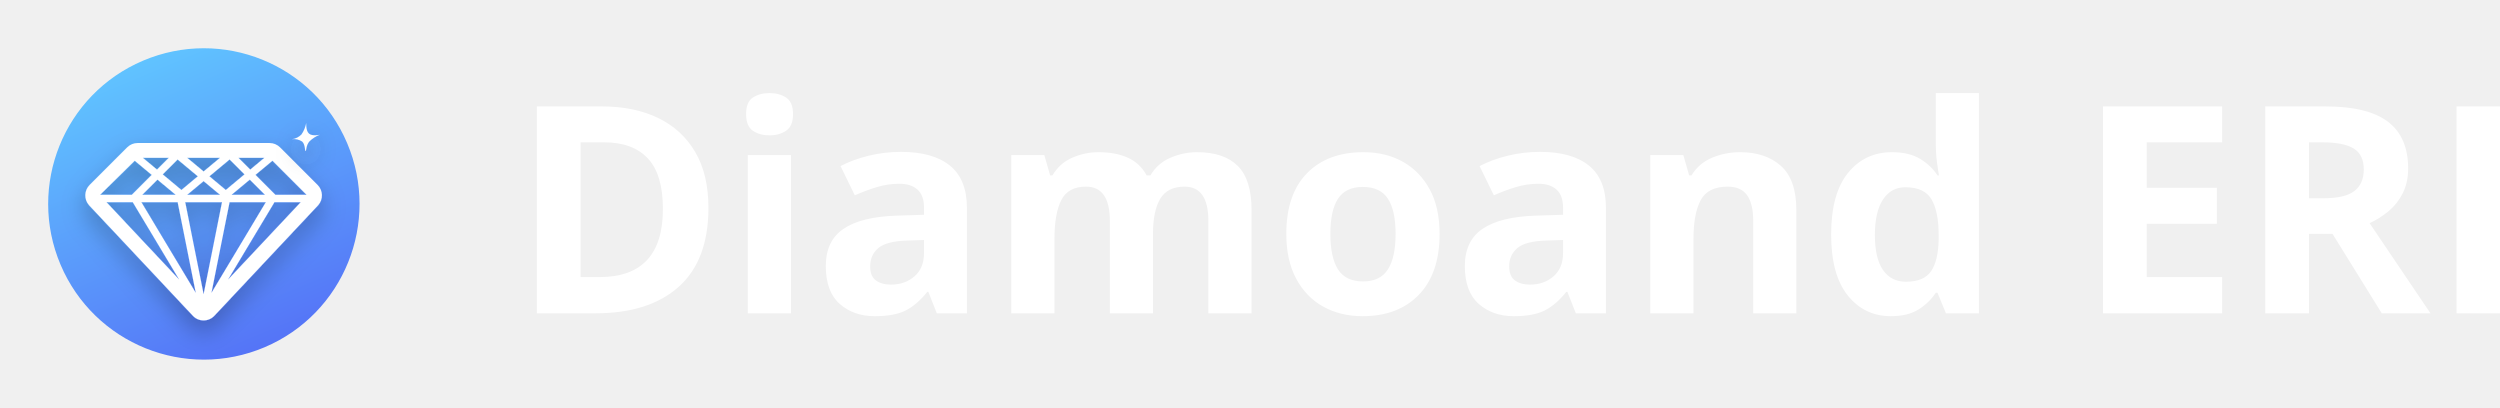
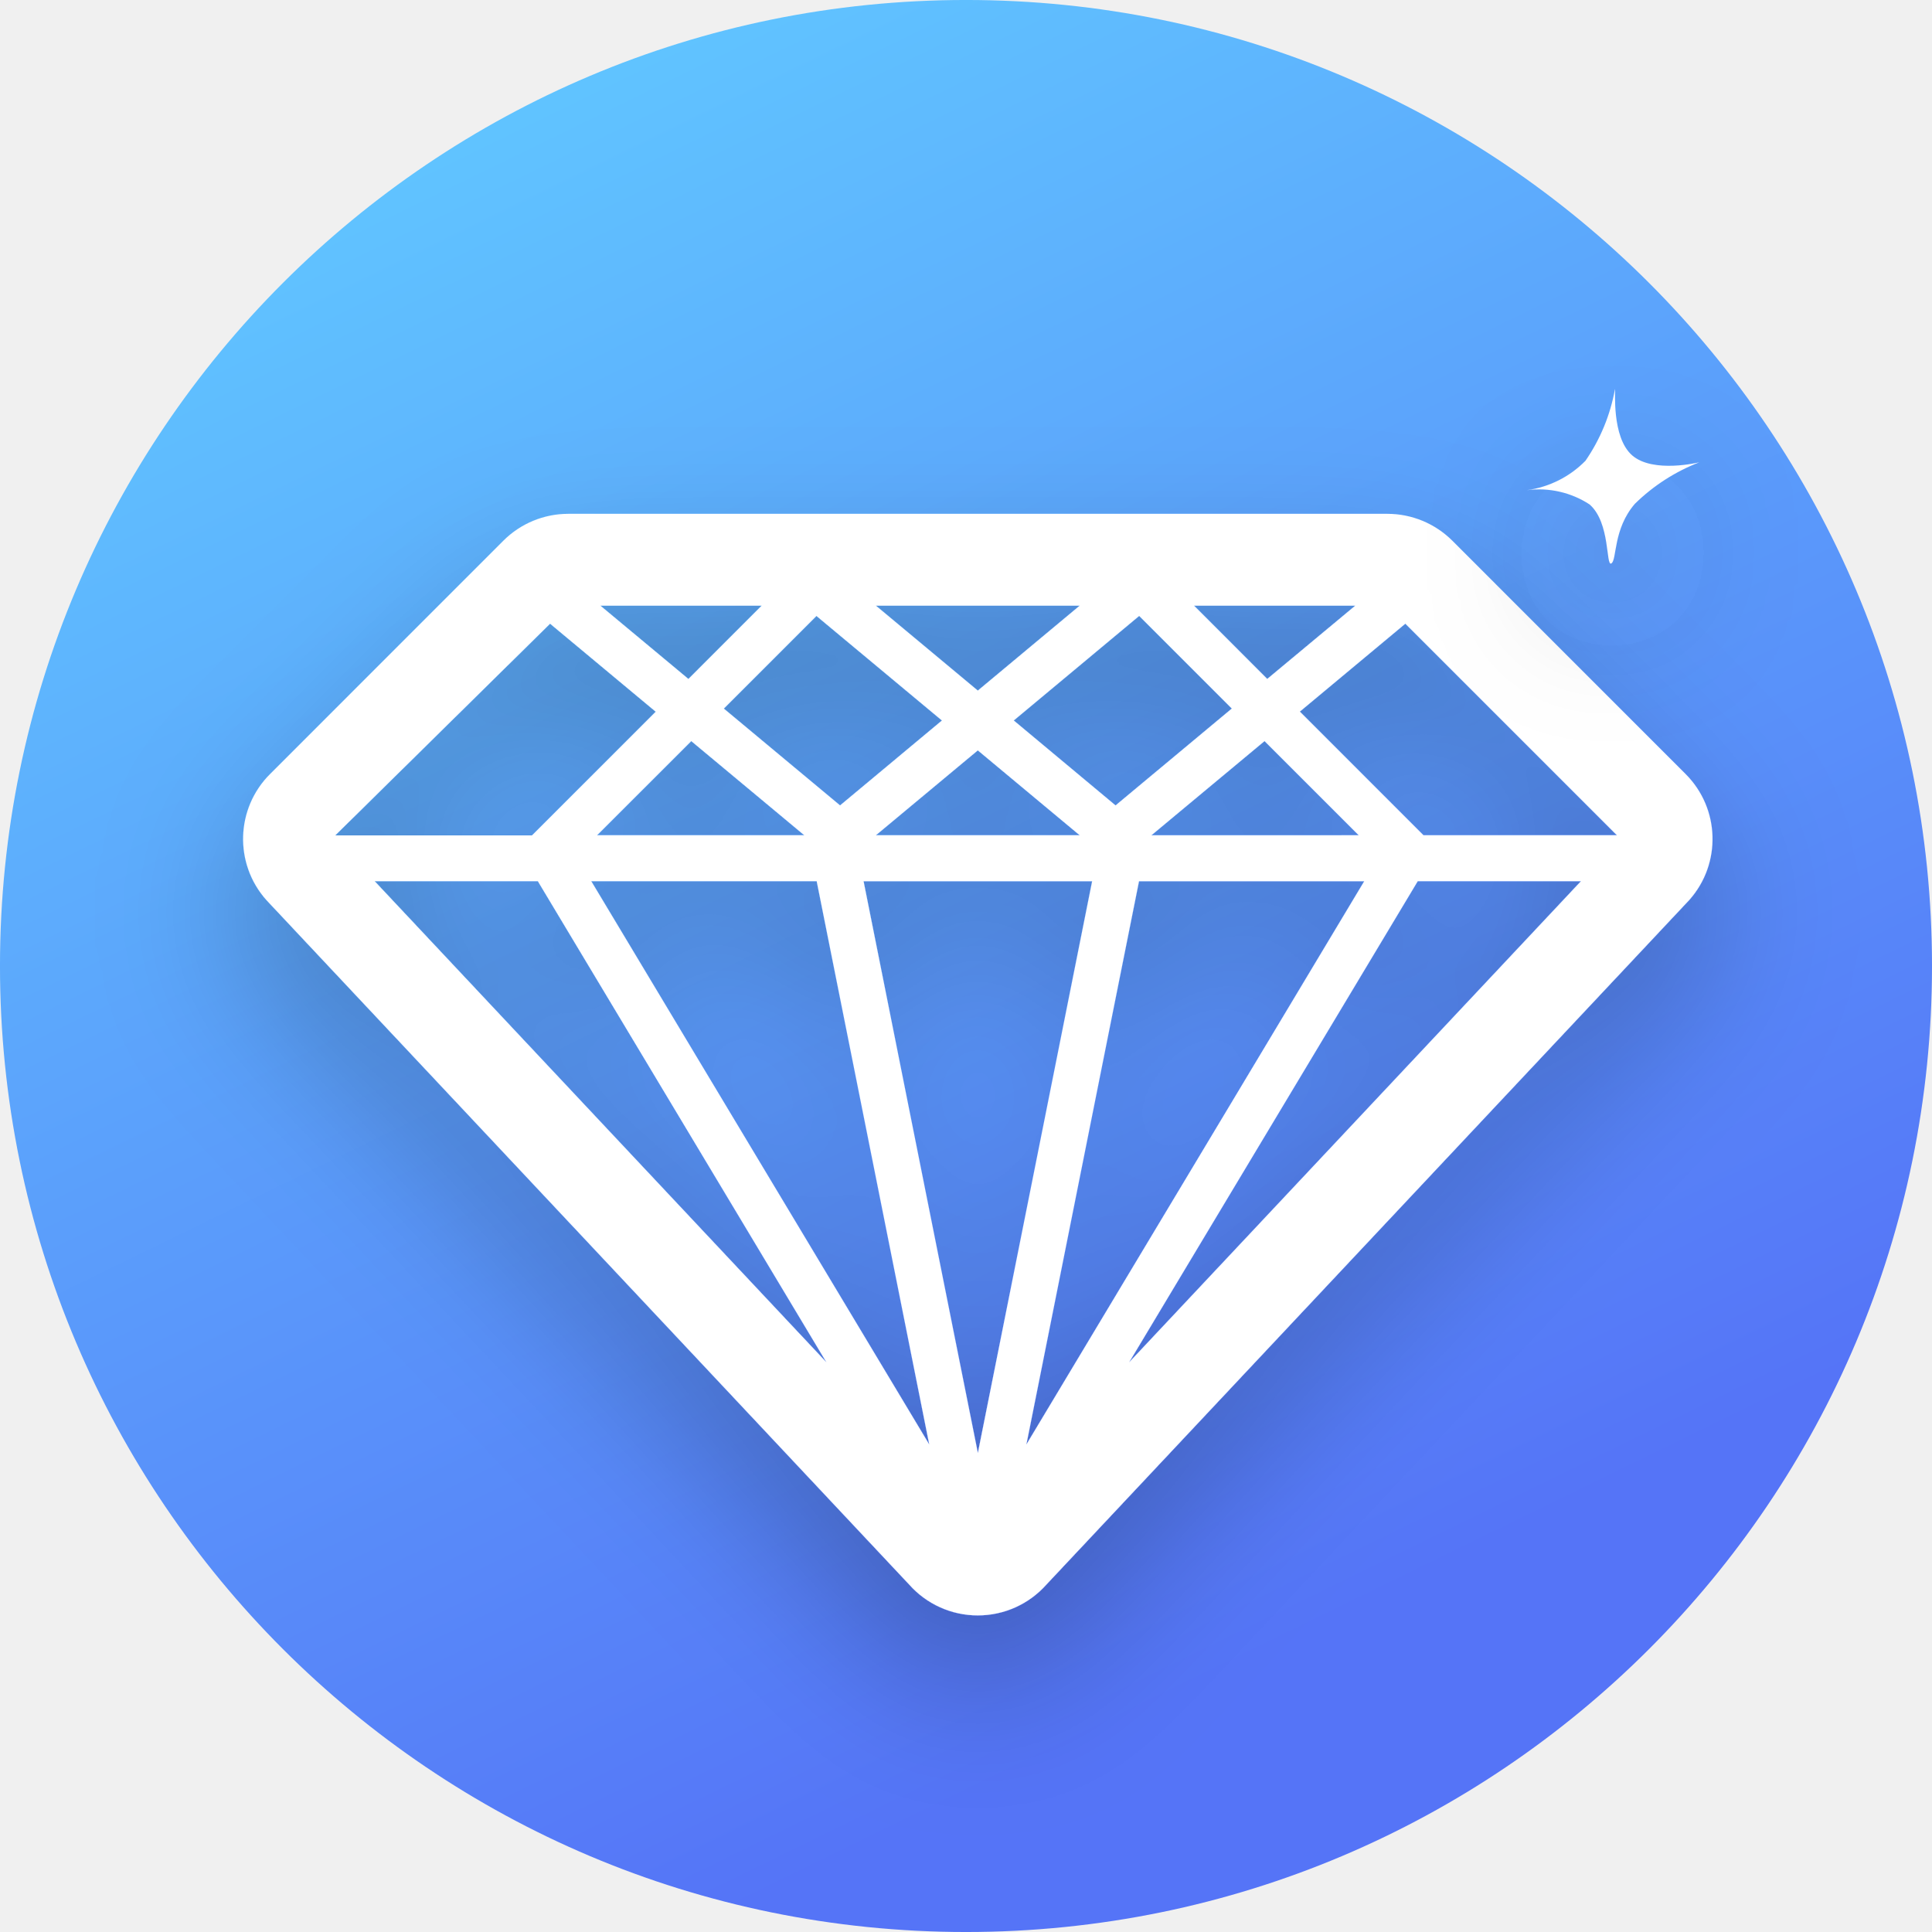
- <svg xmlns="http://www.w3.org/2000/svg" width="638.354px" height="104.169px" viewBox="0 0 638.354 104.169">
+ <svg xmlns="http://www.w3.org/2000/svg" width="50px" height="50px" viewBox="0 0 79.443 79.443">
  <defs>
-     <linearGradient id="linear-gradient" x1="0.5" x2="0.5" y2="1" gradientUnits="objectBoundingBox">
+     <linearGradient id="linear-gradient" x1="0.341" y1="0.149" x2="0.726" y2="0.937" gradientUnits="objectBoundingBox">
      <stop offset="0" stop-color="#5574f7" />
      <stop offset="1" stop-color="#60c3ff" />
    </linearGradient>
-     <filter id="diamond" x="12.783" y="30.519" width="78.42" height="63.296" filterUnits="userSpaceOnUse">
+     <filter id="diamond" x="1" y="15.128" width="78.42" height="63.296" filterUnits="userSpaceOnUse">
      <feOffset dy="3" input="SourceAlpha" />
      <feGaussianBlur stdDeviation="3" result="blur" />
      <feFlood flood-opacity="0.251" />
      <feComposite operator="in" in2="blur" />
      <feComposite in="SourceGraphic" />
    </filter>
-     <filter id="cross" x="65.556" y="25.391" width="25.102" height="25.194" filterUnits="userSpaceOnUse">
+     <filter id="cross" x="53.772" y="10" width="25.102" height="25.194" filterUnits="userSpaceOnUse">
      <feOffset dy="3" input="SourceAlpha" />
      <feGaussianBlur stdDeviation="3" result="blur-2" />
      <feFlood flood-color="#484848" flood-opacity="0.349" />
      <feComposite operator="in" in2="blur-2" />
      <feComposite in="SourceGraphic" />
    </filter>
  </defs>
-   <g id="Group_12001" data-name="Group 12001" transform="translate(-84 -20)">
-     <g id="Group_1" data-name="Group 1" transform="translate(84 20)">
-       <ellipse id="Ellipse_3" data-name="Ellipse 3" cx="39.722" cy="39.722" rx="39.722" ry="39.722" transform="matrix(-0.921, 0.391, -0.391, -0.921, 104.169, 73.128)" fill="url(#linear-gradient)" />
-       <g transform="matrix(1, 0, 0, 1, 0, 0)" filter="url(#diamond)">
-         <path id="diamond-2" data-name="diamond" d="M59.314,14.71,49.722,5.116a3.781,3.781,0,0,0-2.67-1.106H13.37A3.777,3.777,0,0,0,10.7,5.116L1.108,14.71a3.771,3.771,0,0,0-.153,5.179L27.387,48.037a3.772,3.772,0,0,0,5.644,0L59.465,19.889a3.773,3.773,0,0,0-.151-5.179ZM34.4,17.227H26.018l4.192-3.491Zm-2.713-4.72,5.158-4.3,3.81,3.81L35.874,16ZM24.546,16l-4.781-3.982,3.81-3.81,5.16,4.3Zm10.366,3.117-4.7,23.513-4.7-23.513h9.4Zm1.926,0H46.1L32.206,42.28l4.632-23.165Zm.508-1.888L42,13.354l3.873,3.873ZM39.1,7.786h6.631L42.111,10.8ZM30.21,11.279,26.018,7.786H34.4Zm-11.9-.478L14.69,7.786h6.633Zm.117,2.553,4.649,3.873H14.552Zm5.158,5.761L28.214,42.28l-13.9-23.165Zm.4,19.784L5.408,19.115h6.71ZM48.3,19.115h6.712L36.431,38.9Zm.236-1.888-5.085-5.085L47.79,8.526l8.7,8.7Zm-35.914-8.7,4.345,3.62-5.087,5.085H3.788Z" transform="translate(21.78 32.51)" fill="#fff" />
+   <g id="Dia" transform="translate(9383 8786)">
+     <ellipse id="Ellipse_241" data-name="Ellipse 241" cx="39.722" cy="39.722" rx="39.722" ry="39.722" transform="translate(-9303.557 -8706.557) rotate(180)" fill="url(#linear-gradient)" />
+     <g id="Group_12001" data-name="Group 12001" transform="translate(0.217 -3.391)">
+       <g transform="matrix(1, 0, 0, 1, -9383.22, -8782.61)" filter="url(#diamond)">
+         <path id="diamond-2" data-name="diamond" d="M59.314,14.71,49.722,5.116a3.781,3.781,0,0,0-2.67-1.106H13.37A3.777,3.777,0,0,0,10.7,5.116L1.108,14.71a3.771,3.771,0,0,0-.153,5.179L27.387,48.037a3.772,3.772,0,0,0,5.644,0L59.465,19.889a3.773,3.773,0,0,0-.151-5.179ZM34.4,17.227H26.018l4.192-3.491Zm-2.713-4.72,5.158-4.3,3.81,3.81L35.874,16ZM24.546,16l-4.781-3.982,3.81-3.81,5.16,4.3Zm10.366,3.117-4.7,23.513-4.7-23.513h9.4Zm1.926,0H46.1L32.206,42.28l4.632-23.165Zm.508-1.888L42,13.354l3.873,3.873ZM39.1,7.786h6.631L42.111,10.8ZM30.21,11.279,26.018,7.786H34.4Zm-11.9-.478L14.69,7.786h6.633Zm.117,2.553,4.649,3.873H14.552Zm5.158,5.761L28.214,42.28l-13.9-23.165Zm.4,19.784L5.408,19.115h6.71ZM48.3,19.115h6.712L36.431,38.9Zm.236-1.888-5.085-5.085L47.79,8.526l8.7,8.7Zm-35.914-8.7,4.345,3.62-5.087,5.085H3.788Z" transform="translate(10 17.12)" fill="#fff" />
      </g>
-       <g transform="matrix(1, 0, 0, 1, 0, 0)" filter="url(#cross)">
-         <path id="cross-2" data-name="cross" d="M4.59,5.507c-.081.264-1.12-1.242-2.267-1.242A3.8,3.8,0,0,0,0,5.507,4.16,4.16,0,0,0,1.019,3.02,7.535,7.535,0,0,0,0,0C.022-.021,1.176,1.594,2.323,1.594S4.59,0,4.59,0a7.812,7.812,0,0,0-.878,3.02C3.712,4.4,4.671,5.243,4.59,5.507Z" transform="translate(78.19 31.39) rotate(41)" fill="#fff" />
+       <g transform="matrix(1, 0, 0, 1, -9383.22, -8782.61)" filter="url(#cross)">
+         <path id="cross-2" data-name="cross" d="M4.59,5.507c-.081.264-1.12-1.242-2.267-1.242A3.8,3.8,0,0,0,0,5.507,4.16,4.16,0,0,0,1.019,3.02,7.535,7.535,0,0,0,0,0C.022-.021,1.176,1.594,2.323,1.594S4.59,0,4.59,0a7.812,7.812,0,0,0-.878,3.02C3.712,4.4,4.671,5.243,4.59,5.507Z" transform="translate(66.41 16) rotate(41)" fill="#fff" />
      </g>
    </g>
-     <text id="Diamoand_ERP" data-name="Diamoand ERP" transform="translate(468.354 100)" fill="#fff" font-size="74" font-family="IBMPlexSans-SemiBold, IBM Plex Sans" font-weight="600">
-       <tspan x="-253.931" y="0">Diamoand ERP</tspan>
-     </text>
  </g>
</svg>
